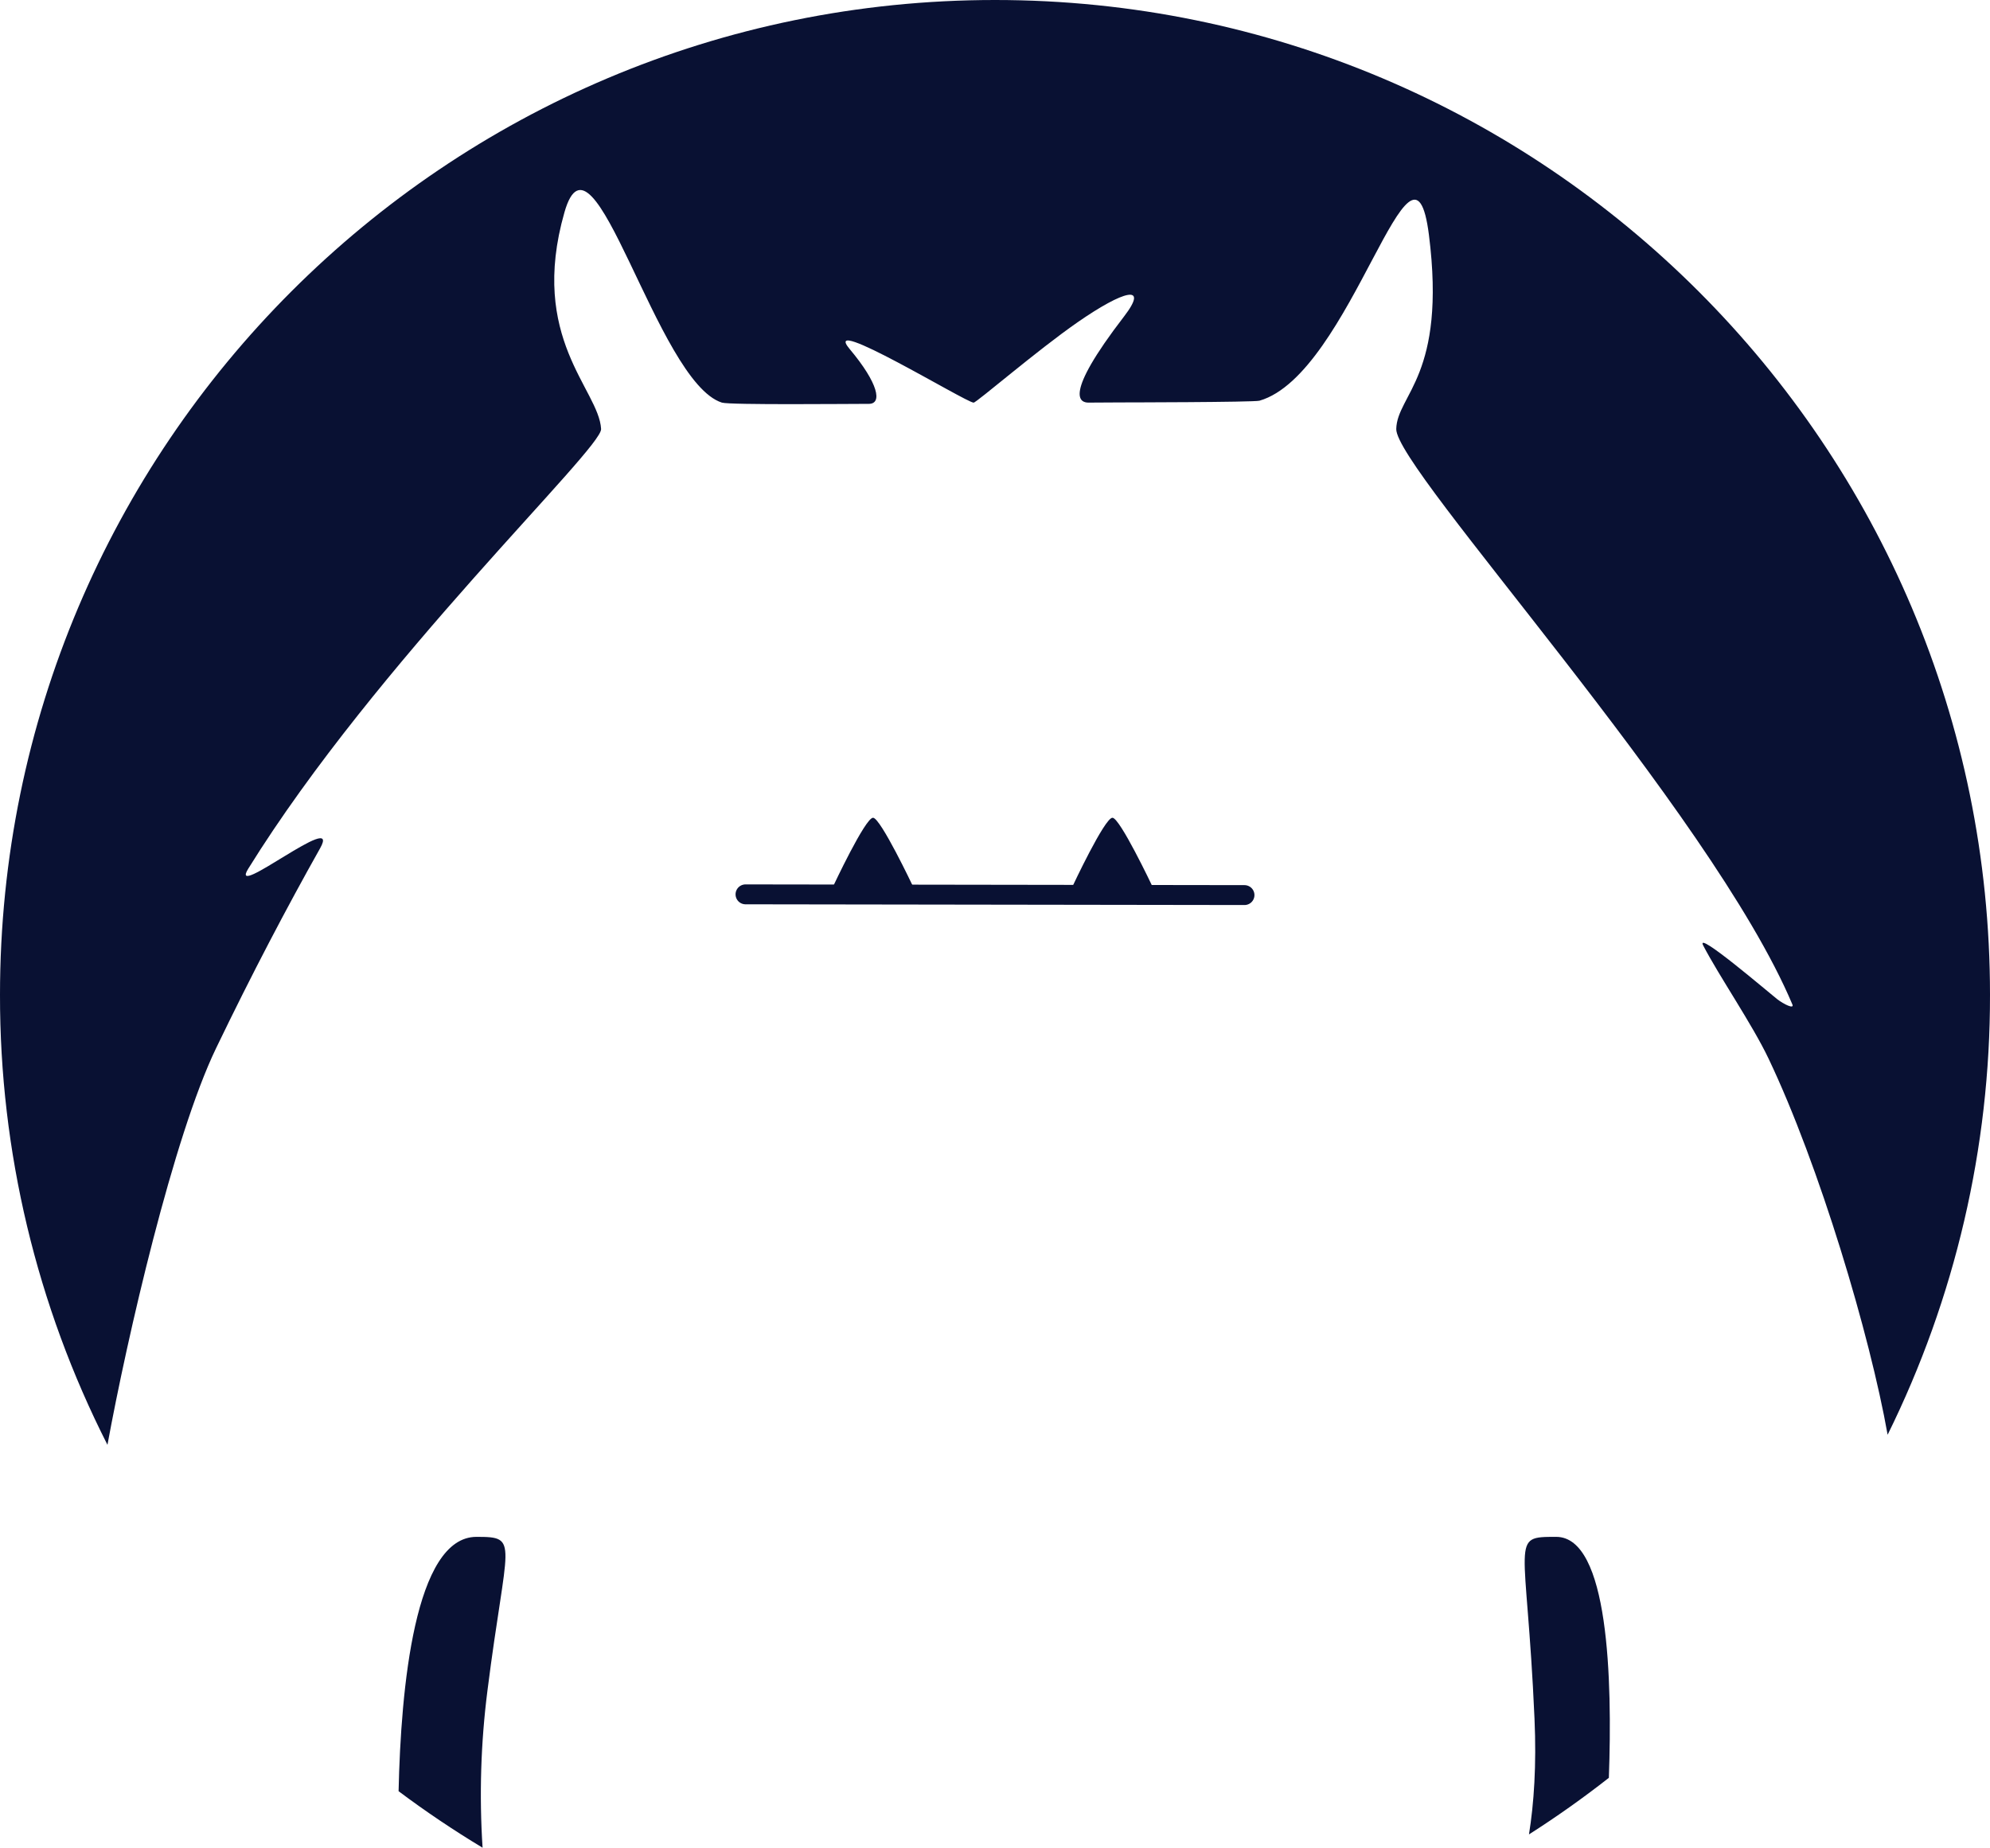
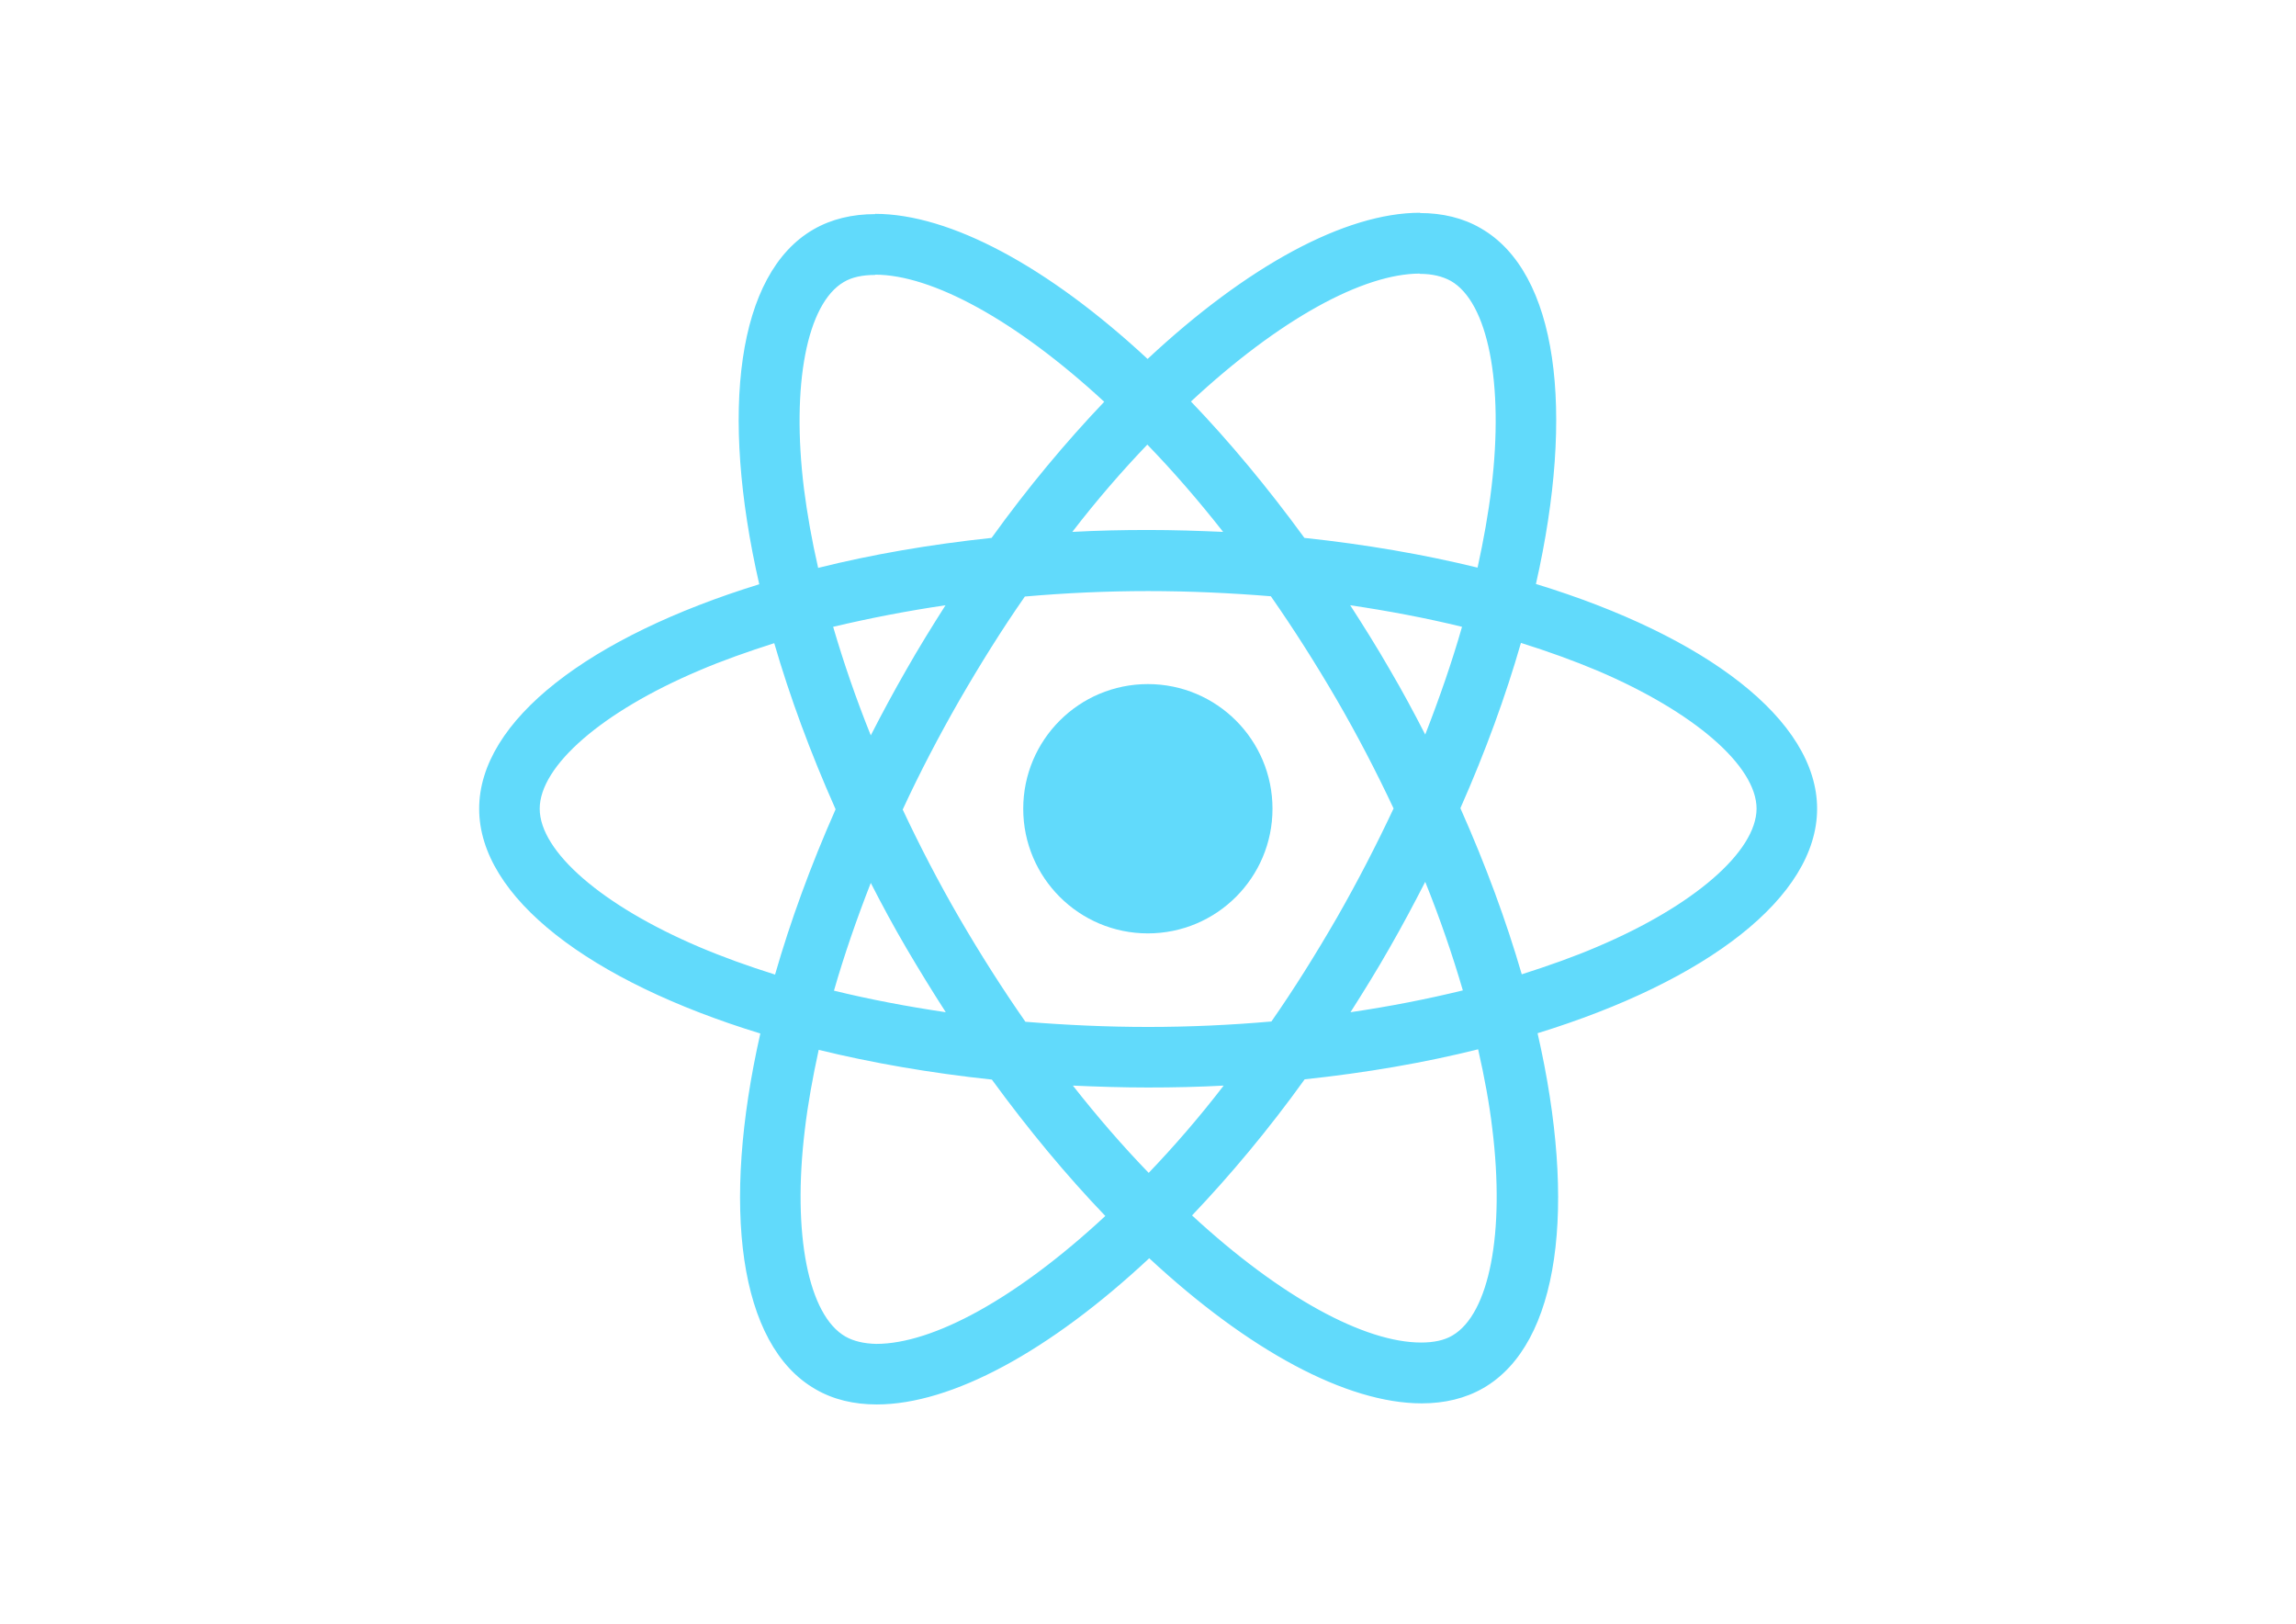
- <svg xmlns="http://www.w3.org/2000/svg" viewBox="0 0 2000 1857.31">
-   <defs>
-     <style>.cls-1,.cls-2{fill:#091133;fill-rule:evenodd;}.cls-2{stroke:#091133;stroke-linecap:round;stroke-linejoin:round;stroke-width:20px;}</style>
-   </defs>
-   <g id="Layer_2" data-name="Layer 2">
-     <g id="Layer_1-2" data-name="Layer 1">
-       <path class="cls-1" d="M1000,0C447.72,0,0,447.72,0,1000a995.74,995.74,0,0,0,108,452.34c19.82-108.19,66.23-309.59,109.14-398.64,36.17-75.07,71.25-141.79,104.57-201,22.48-39.94-92.88,53.82-72.21,20.51C378.64,665,605.21,451.11,604.12,431.22c-2.16-39.77-73-91.11-36.84-217.81,28.82-100.89,92.54,170.4,158.24,191.29,7.8,2.48,128.76,1.25,147.72,1.25,13.58,0,9.83-20.37-19.22-55-30.64-36.55,116.9,53.73,124.5,53.78,2.9,0,63.69-52.5,104.49-80.8,46.53-32.28,72.21-39,46.62-5.74C1067.49,399,1086,404.7,1093.91,404.7c1.84,0,31.87-.18,31.87-.18s134.45-.15,140-1.73c92.64-26.66,153.81-297.22,170.33-166.67,17.89,141.4-32.09,160.62-32.84,195.1-.88,40.42,316,383.55,398.12,578.47,2.12,5-8.69-.21-15.36-5.4-7.17-5.58-82.76-70.3-74.3-53.95,16,30.82,49.26,79.19,65.66,113.65,51.18,107.51,102,278.1,119.72,378.23A995.8,995.8,0,0,0,2000,1000C2000,447.72,1552.28,0,1000,0ZM478.88,1544.84c-62.08,0-76,152.16-78.29,255.66A1003.86,1003.86,0,0,0,485,1857.31a825.7,825.7,0,0,1,4.91-158C509,1548.41,522.68,1544.84,478.88,1544.84Zm1085.15,0c-47.29,0-29.85,0-21.81,182.78,2.07,47-.58,85.27-5.56,116.31q41.58-26.49,80.28-56.87C1620.52,1688.06,1616.8,1544.84,1564,1544.84Z" />
-       <path class="cls-2" d="M749.25,899l501.5.73" />
-       <path class="cls-1" d="M837.29,891s32.3-69,40.14-69c7.45,0,39.85,68.35,39.85,68.35Z" />
-       <path class="cls-1" d="M1077.89,891s32.3-69,40.14-69c7.45,0,39.85,68.35,39.85,68.35Z" />
-     </g>
+ <svg xmlns="http://www.w3.org/2000/svg" viewBox="0 0 841.9 595.3">
+   <g fill="#61DAFB">
+     <path d="M666.3 296.5c0-32.5-40.7-63.3-103.1-82.4 14.4-63.6 8-114.2-20.2-130.4-6.5-3.8-14.1-5.6-22.4-5.6v22.3c4.6 0 8.3.9 11.4 2.6 13.6 7.8 19.5 37.5 14.9 75.7-1.1 9.4-2.9 19.3-5.1 29.4-19.6-4.8-41-8.5-63.5-10.9-13.5-18.5-27.5-35.3-41.6-50 32.6-30.3 63.2-46.9 84-46.9V78c-27.5 0-63.5 19.6-99.9 53.6-36.4-33.8-72.4-53.2-99.9-53.2v22.3c20.7 0 51.4 16.5 84 46.6-14 14.7-28 31.4-41.3 49.9-22.6 2.4-44 6.1-63.6 11-2.3-10-4-19.7-5.2-29-4.7-38.2 1.1-67.9 14.6-75.8 3-1.8 6.9-2.6 11.5-2.6V78.5c-8.4 0-16 1.8-22.6 5.6-28.1 16.2-34.4 66.7-19.9 130.1-62.2 19.2-102.7 49.9-102.7 82.3 0 32.5 40.7 63.3 103.1 82.4-14.4 63.6-8 114.2 20.2 130.4 6.5 3.8 14.1 5.6 22.5 5.6 27.5 0 63.5-19.6 99.9-53.6 36.4 33.8 72.4 53.2 99.9 53.2 8.4 0 16-1.8 22.6-5.6 28.1-16.2 34.4-66.7 19.9-130.1 62-19.1 102.5-49.9 102.5-82.3zm-130.2-66.7c-3.7 12.9-8.3 26.2-13.5 39.5-4.1-8-8.4-16-13.1-24-4.6-8-9.5-15.8-14.4-23.4 14.2 2.1 27.9 4.7 41 7.9zm-45.8 106.5c-7.8 13.5-15.8 26.3-24.1 38.2-14.9 1.3-30 2-45.2 2-15.1 0-30.2-.7-45-1.9-8.3-11.9-16.4-24.6-24.2-38-7.6-13.1-14.5-26.4-20.8-39.8 6.2-13.4 13.2-26.8 20.7-39.9 7.8-13.5 15.8-26.3 24.1-38.2 14.9-1.3 30-2 45.2-2 15.1 0 30.2.7 45 1.9 8.3 11.9 16.4 24.6 24.2 38 7.6 13.1 14.5 26.4 20.8 39.8-6.3 13.4-13.2 26.8-20.7 39.9zm32.3-13c5.4 13.4 10 26.8 13.8 39.8-13.1 3.2-26.9 5.9-41.2 8 4.9-7.7 9.8-15.6 14.4-23.7 4.6-8 8.9-16.1 13-24.1zM421.2 430c-9.3-9.6-18.6-20.3-27.8-32 9 .4 18.2.7 27.5.7 9.4 0 18.7-.2 27.8-.7-9 11.7-18.3 22.4-27.5 32zm-74.4-58.9c-14.2-2.1-27.9-4.7-41-7.9 3.7-12.9 8.3-26.2 13.5-39.5 4.1 8 8.4 16 13.1 24 4.7 8 9.5 15.8 14.4 23.4zM420.7 163c9.3 9.6 18.6 20.3 27.8 32-9-.4-18.2-.7-27.5-.7-9.4 0-18.7.2-27.8.7 9-11.7 18.3-22.4 27.5-32zm-74 58.9c-4.9 7.7-9.8 15.6-14.4 23.7-4.6 8-8.9 16-13 24-5.4-13.4-10-26.8-13.8-39.8 13.1-3.1 26.9-5.8 41.2-7.9zm-90.5 125.2c-35.4-15.1-58.3-34.9-58.3-50.6 0-15.7 22.9-35.6 58.3-50.6 8.6-3.7 18-7 27.7-10.1 5.7 19.6 13.2 40 22.5 60.9-9.2 20.8-16.6 41.1-22.2 60.6-9.9-3.1-19.3-6.5-28-10.2zM310 490c-13.6-7.8-19.5-37.5-14.9-75.7 1.1-9.4 2.9-19.3 5.1-29.4 19.6 4.8 41 8.5 63.5 10.9 13.5 18.5 27.5 35.3 41.6 50-32.6 30.3-63.2 46.9-84 46.9-4.5-.1-8.3-1-11.3-2.7zm237.2-76.2c4.7 38.2-1.1 67.9-14.6 75.8-3 1.8-6.9 2.6-11.5 2.6-20.7 0-51.4-16.5-84-46.6 14-14.7 28-31.4 41.3-49.9 22.6-2.4 44-6.1 63.6-11 2.3 10.1 4.1 19.8 5.2 29.1zm38.5-66.7c-8.6 3.7-18 7-27.7 10.1-5.7-19.6-13.2-40-22.5-60.9 9.2-20.8 16.6-41.1 22.2-60.6 9.9 3.1 19.3 6.5 28.1 10.2 35.4 15.1 58.3 34.9 58.3 50.6-.1 15.7-23 35.6-58.4 50.6zM320.8 78.4z" />
+     <circle cx="420.9" cy="296.5" r="45.7" />
+     <path d="M520.5 78.1z" />
  </g>
</svg>
